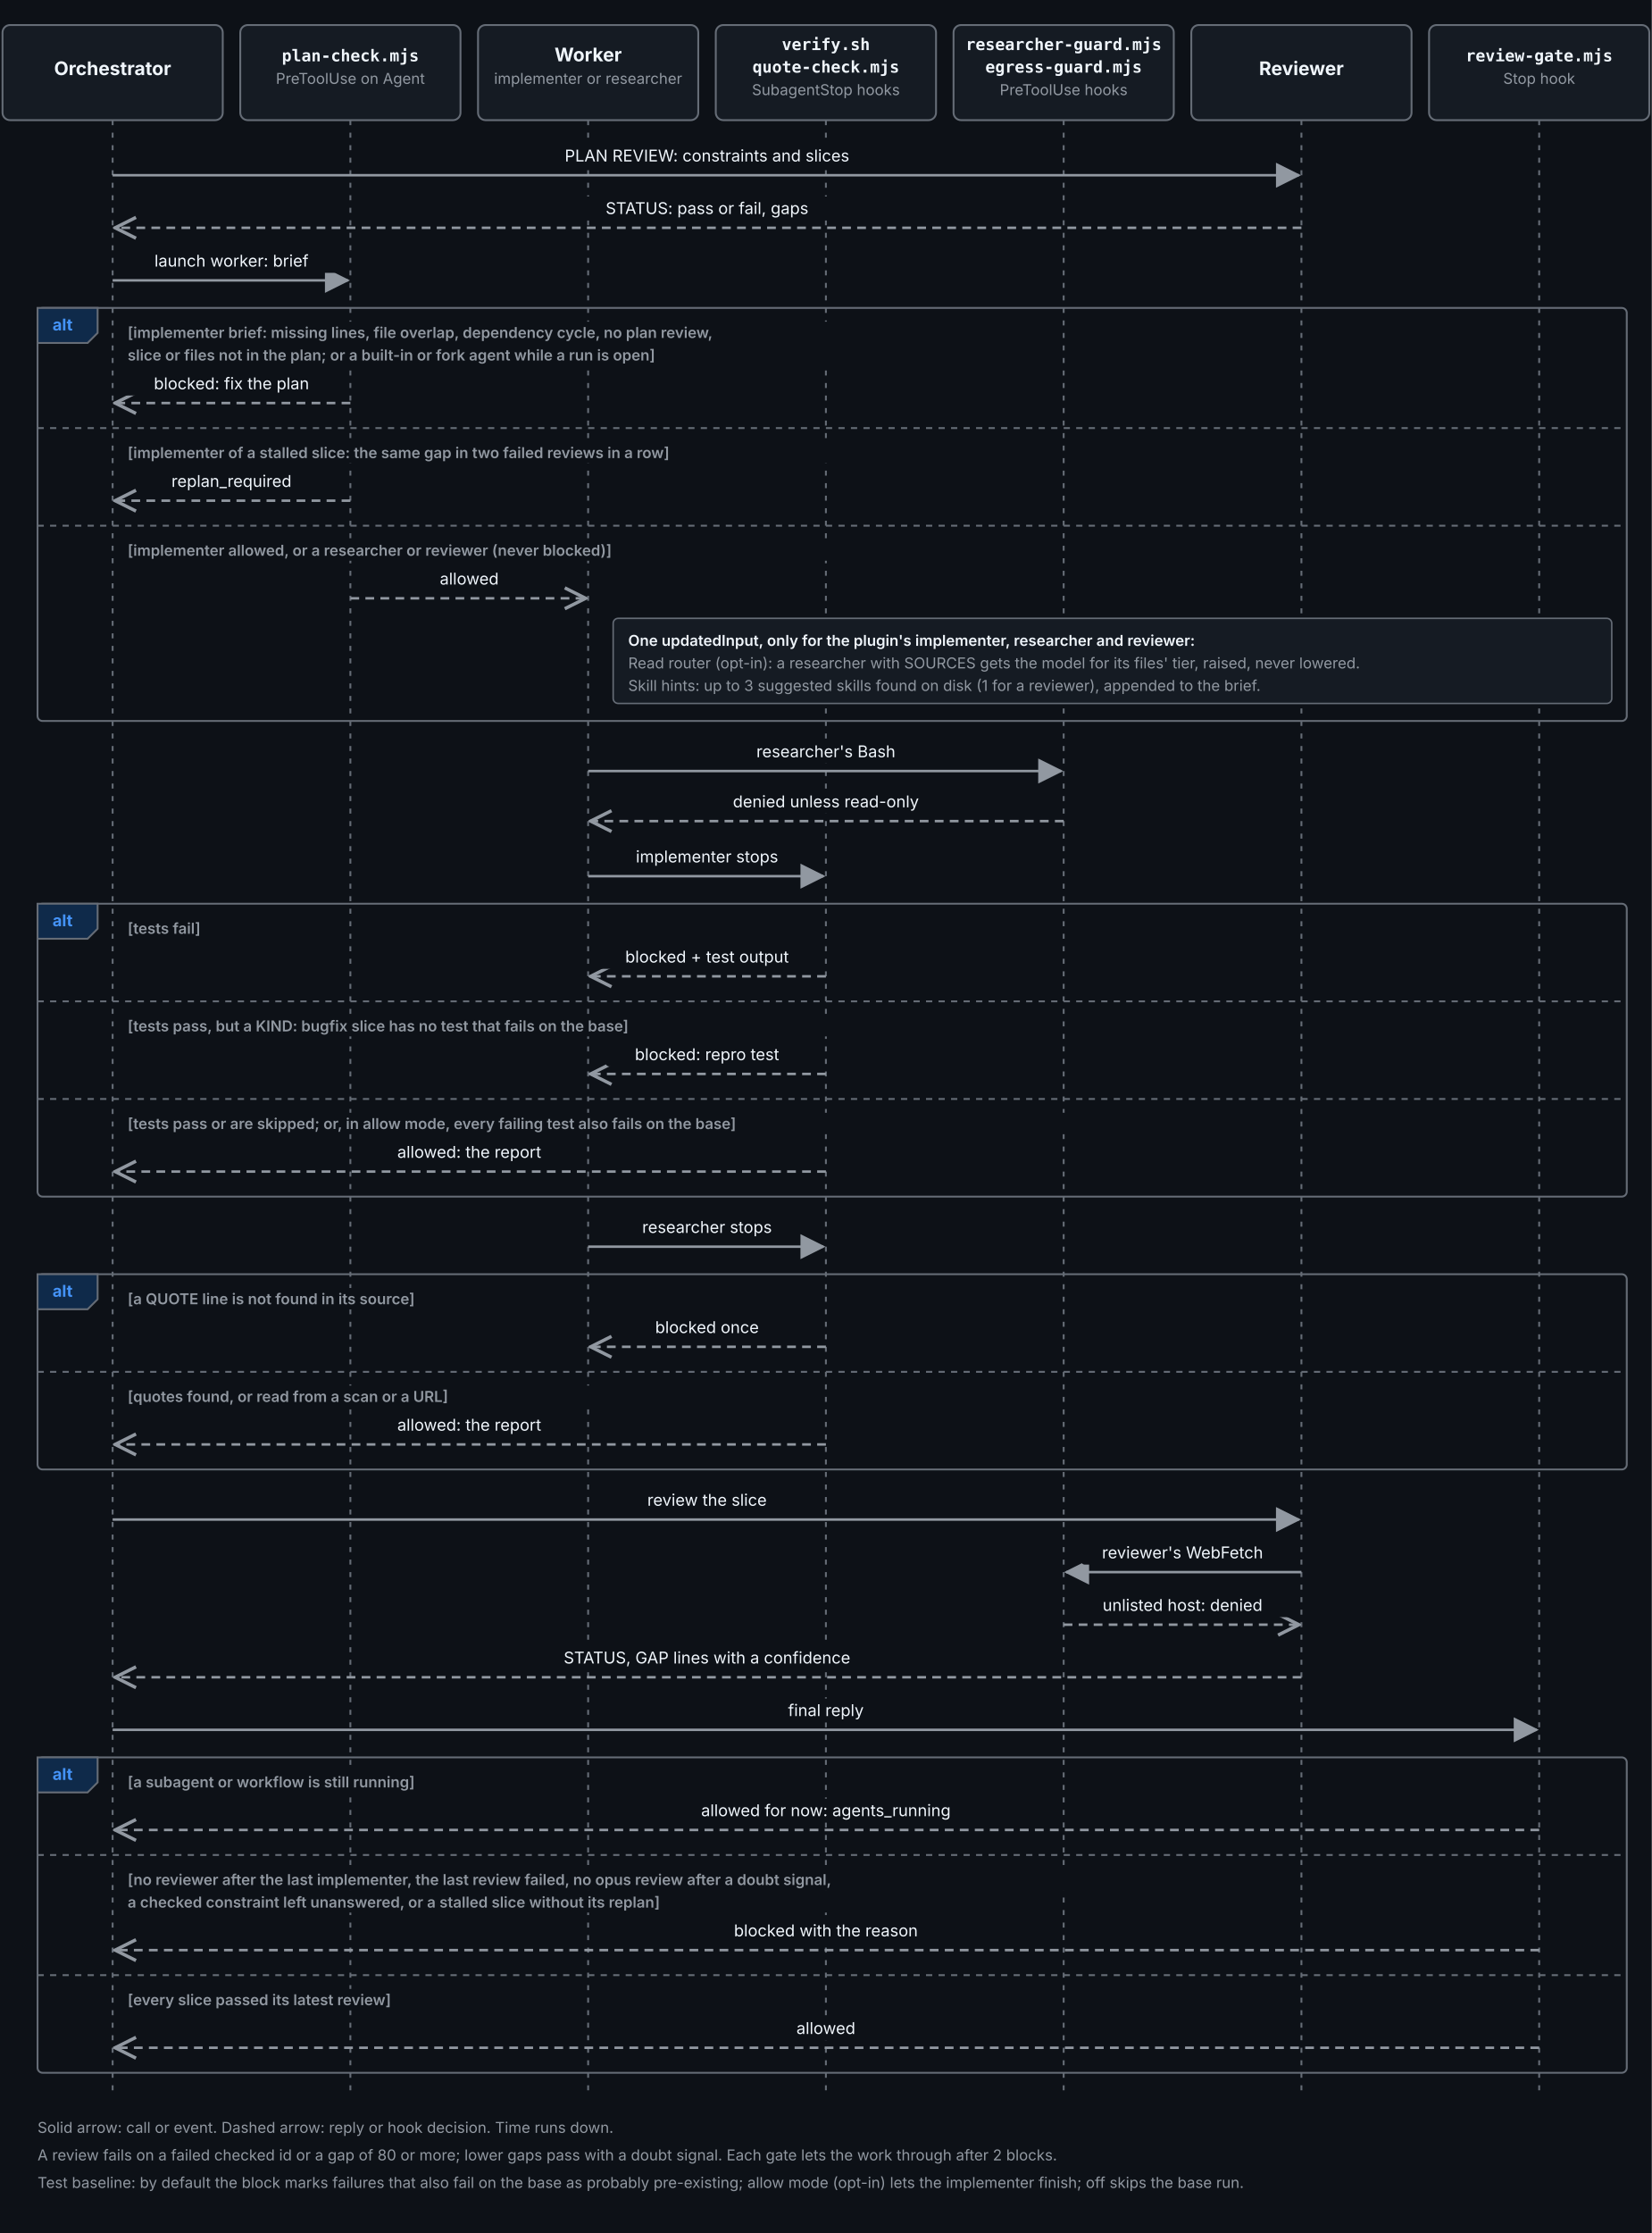
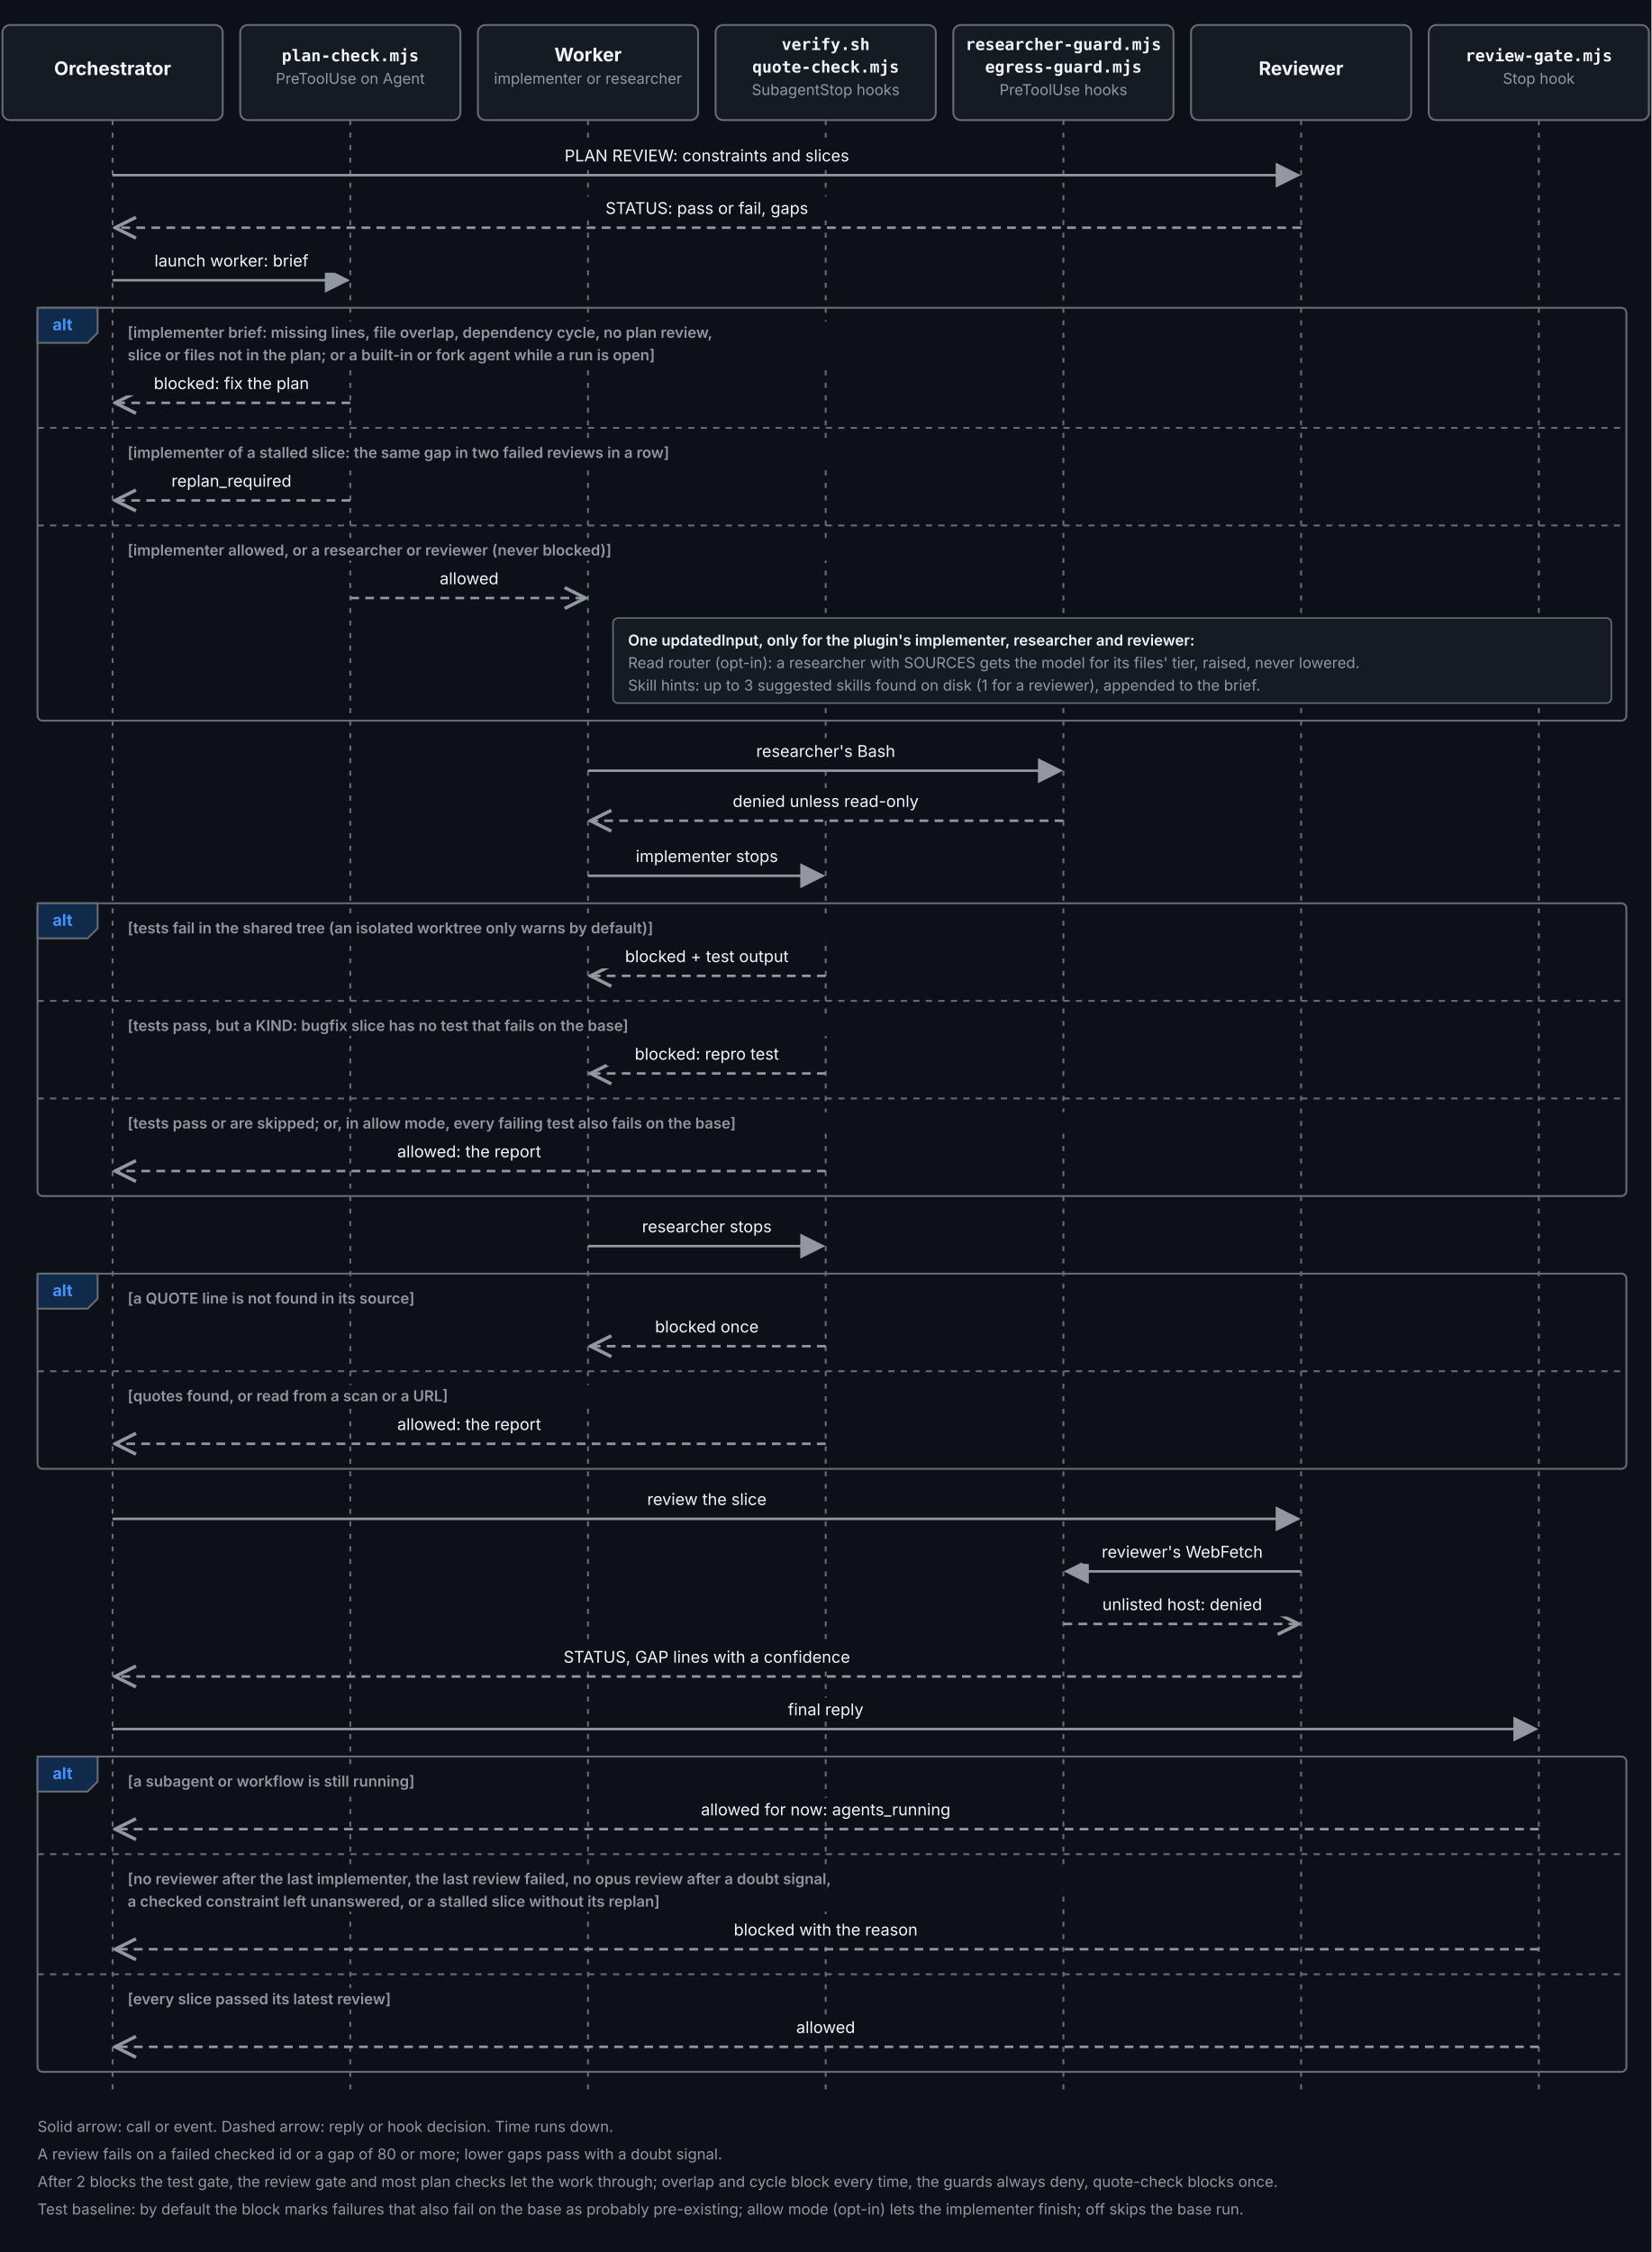
- <svg xmlns="http://www.w3.org/2000/svg" viewBox="0 0 1320 1784" width="1320" height="1784" role="img" aria-labelledby="gates-dark-title gates-dark-desc" font-family="system-ui, -apple-system, Segoe UI, sans-serif">
+ <svg xmlns="http://www.w3.org/2000/svg" viewBox="0 0 1320 1800" width="1320" height="1800" role="img" aria-labelledby="gates-dark-title gates-dark-desc" font-family="system-ui, -apple-system, Segoe UI, sans-serif">
  <defs>
    <marker id="gates-dark-filled" viewBox="0 0 12 12" refX="11" refY="6" markerWidth="10" markerHeight="10" orient="auto">
      <path d="M0 0 L12 6 L0 12 Z" fill="#9198a1" />
    </marker>
    <marker id="gates-dark-open" viewBox="0 0 12 12" refX="11" refY="6" markerWidth="10" markerHeight="10" orient="auto">
      <path d="M1 1 L11 6 L1 11" fill="none" stroke="#9198a1" stroke-width="1.6" />
    </marker>
  </defs>
-   <rect width="1320" height="1784" fill="#0d1117" />
+   <rect width="1320" height="1800" fill="#0d1117" />
  <rect x="30" y="246" width="1270" height="330" rx="4" fill="none" stroke="#656c76" stroke-width="1.5" />
  <path d="M30 246 H78 V266 L70 274 H30 Z" fill="#0f2a4a" stroke="#656c76" stroke-width="1.5" />
  <text x="42" y="264" font-size="13" font-weight="700" fill="#4493f8" text-anchor="start">alt</text>
  <line x1="30" y1="342" x2="1300" y2="342" stroke="#656c76" stroke-width="1.5" stroke-dasharray="5 5" />
  <line x1="30" y1="420" x2="1300" y2="420" stroke="#656c76" stroke-width="1.5" stroke-dasharray="5 5" />
  <rect x="30" y="722" width="1270" height="234" rx="4" fill="none" stroke="#656c76" stroke-width="1.5" />
  <path d="M30 722 H78 V742 L70 750 H30 Z" fill="#0f2a4a" stroke="#656c76" stroke-width="1.5" />
  <text x="42" y="740" font-size="13" font-weight="700" fill="#4493f8" text-anchor="start">alt</text>
  <line x1="30" y1="800" x2="1300" y2="800" stroke="#656c76" stroke-width="1.5" stroke-dasharray="5 5" />
  <line x1="30" y1="878" x2="1300" y2="878" stroke="#656c76" stroke-width="1.5" stroke-dasharray="5 5" />
  <rect x="30" y="1018" width="1270" height="156" rx="4" fill="none" stroke="#656c76" stroke-width="1.5" />
  <path d="M30 1018 H78 V1038 L70 1046 H30 Z" fill="#0f2a4a" stroke="#656c76" stroke-width="1.5" />
  <text x="42" y="1036" font-size="13" font-weight="700" fill="#4493f8" text-anchor="start">alt</text>
  <line x1="30" y1="1096" x2="1300" y2="1096" stroke="#656c76" stroke-width="1.5" stroke-dasharray="5 5" />
  <rect x="30" y="1404" width="1270" height="252" rx="4" fill="none" stroke="#656c76" stroke-width="1.5" />
  <path d="M30 1404 H78 V1424 L70 1432 H30 Z" fill="#0f2a4a" stroke="#656c76" stroke-width="1.5" />
  <text x="42" y="1422" font-size="13" font-weight="700" fill="#4493f8" text-anchor="start">alt</text>
  <line x1="30" y1="1482" x2="1300" y2="1482" stroke="#656c76" stroke-width="1.5" stroke-dasharray="5 5" />
  <line x1="30" y1="1578" x2="1300" y2="1578" stroke="#656c76" stroke-width="1.5" stroke-dasharray="5 5" />
  <line x1="90" y1="96" x2="90" y2="1676" stroke="#656c76" stroke-width="1.5" stroke-dasharray="4 6" />
  <line x1="280" y1="96" x2="280" y2="1676" stroke="#656c76" stroke-width="1.5" stroke-dasharray="4 6" />
  <line x1="470" y1="96" x2="470" y2="1676" stroke="#656c76" stroke-width="1.5" stroke-dasharray="4 6" />
  <line x1="660" y1="96" x2="660" y2="1676" stroke="#656c76" stroke-width="1.5" stroke-dasharray="4 6" />
  <line x1="850" y1="96" x2="850" y2="1676" stroke="#656c76" stroke-width="1.5" stroke-dasharray="4 6" />
  <line x1="1040" y1="96" x2="1040" y2="1676" stroke="#656c76" stroke-width="1.5" stroke-dasharray="4 6" />
  <line x1="1230" y1="96" x2="1230" y2="1676" stroke="#656c76" stroke-width="1.5" stroke-dasharray="4 6" />
  <rect x="2" y="20" width="176" height="76" rx="6" fill="#151b23" stroke="#656c76" stroke-width="1.5" />
  <text x="90" y="60" font-size="15" font-weight="700" fill="#f0f6fc" text-anchor="middle">Orchestrator</text>
  <rect x="192" y="20" width="176" height="76" rx="6" fill="#151b23" stroke="#656c76" stroke-width="1.5" />
  <text x="280" y="49" font-size="13" font-weight="700" fill="#f0f6fc" text-anchor="middle" font-family="ui-monospace, SFMono-Regular, Menlo, Consolas, monospace">plan-check.mjs</text>
  <text x="280" y="67" font-size="12" font-weight="400" fill="#9198a1" text-anchor="middle">PreToolUse on Agent</text>
  <rect x="382" y="20" width="176" height="76" rx="6" fill="#151b23" stroke="#656c76" stroke-width="1.5" />
  <text x="470" y="49" font-size="15" font-weight="700" fill="#f0f6fc" text-anchor="middle">Worker</text>
  <text x="470" y="67" font-size="12" font-weight="400" fill="#9198a1" text-anchor="middle">implementer or researcher</text>
  <rect x="572" y="20" width="176" height="76" rx="6" fill="#151b23" stroke="#656c76" stroke-width="1.5" />
  <text x="660" y="40" font-size="13" font-weight="700" fill="#f0f6fc" text-anchor="middle" font-family="ui-monospace, SFMono-Regular, Menlo, Consolas, monospace">verify.sh</text>
  <text x="660" y="58" font-size="13" font-weight="700" fill="#f0f6fc" text-anchor="middle" font-family="ui-monospace, SFMono-Regular, Menlo, Consolas, monospace">quote-check.mjs</text>
  <text x="660" y="76" font-size="12" font-weight="400" fill="#9198a1" text-anchor="middle">SubagentStop hooks</text>
  <rect x="762" y="20" width="176" height="76" rx="6" fill="#151b23" stroke="#656c76" stroke-width="1.5" />
  <text x="850" y="40" font-size="13" font-weight="700" fill="#f0f6fc" text-anchor="middle" font-family="ui-monospace, SFMono-Regular, Menlo, Consolas, monospace">researcher-guard.mjs</text>
  <text x="850" y="58" font-size="13" font-weight="700" fill="#f0f6fc" text-anchor="middle" font-family="ui-monospace, SFMono-Regular, Menlo, Consolas, monospace">egress-guard.mjs</text>
  <text x="850" y="76" font-size="12" font-weight="400" fill="#9198a1" text-anchor="middle">PreToolUse hooks</text>
  <rect x="952" y="20" width="176" height="76" rx="6" fill="#151b23" stroke="#656c76" stroke-width="1.5" />
  <text x="1040" y="60" font-size="15" font-weight="700" fill="#f0f6fc" text-anchor="middle">Reviewer</text>
  <rect x="1142" y="20" width="176" height="76" rx="6" fill="#151b23" stroke="#656c76" stroke-width="1.5" />
  <text x="1230" y="49" font-size="13" font-weight="700" fill="#f0f6fc" text-anchor="middle" font-family="ui-monospace, SFMono-Regular, Menlo, Consolas, monospace">review-gate.mjs</text>
  <text x="1230" y="67" font-size="12" font-weight="400" fill="#9198a1" text-anchor="middle">Stop hook</text>
  <line x1="90" y1="140" x2="1038" y2="140" stroke="#9198a1" stroke-width="2" marker-end="url(#gates-dark-filled)" />
  <rect x="421.5" y="115" width="287.0" height="19" rx="3" fill="#0d1117" />
  <text x="565.0" y="129" font-size="13" font-weight="400" fill="#f0f6fc" text-anchor="middle">PLAN REVIEW: constraints and slices</text>
  <line x1="1040" y1="182" x2="92" y2="182" stroke="#9198a1" stroke-width="2" marker-end="url(#gates-dark-open)" stroke-dasharray="7 5" />
  <rect x="456.6" y="157" width="216.8" height="19" rx="3" fill="#0d1117" />
  <text x="565.0" y="171" font-size="13" font-weight="400" fill="#f0f6fc" text-anchor="middle">STATUS: pass or fail, gaps</text>
  <line x1="90" y1="224" x2="278" y2="224" stroke="#9198a1" stroke-width="2" marker-end="url(#gates-dark-filled)" />
  <rect x="100.0" y="199" width="170.0" height="19" rx="3" fill="#0d1117" />
  <text x="185.0" y="213" font-size="13" font-weight="400" fill="#f0f6fc" text-anchor="middle">launch worker: brief</text>
  <rect x="98" y="257" width="721.2" height="17" rx="3" fill="#0d1117" />
  <text x="102" y="270" font-size="12" font-weight="600" fill="#9198a1" text-anchor="start">[implementer brief: missing lines, file overlap, dependency cycle, no plan review,</text>
  <rect x="98" y="275" width="712.6" height="17" rx="3" fill="#0d1117" />
  <text x="102" y="288" font-size="12" font-weight="600" fill="#9198a1" text-anchor="start"> slice or files not in the plan; or a built-in or fork agent while a run is open]</text>
  <line x1="280" y1="322" x2="92" y2="322" stroke="#9198a1" stroke-width="2" marker-end="url(#gates-dark-open)" stroke-dasharray="7 5" />
  <rect x="96.1" y="297" width="177.8" height="19" rx="3" fill="#0d1117" />
  <text x="185.0" y="311" font-size="13" font-weight="400" fill="#f0f6fc" text-anchor="middle">blocked: fix the plan</text>
  <rect x="98" y="353" width="678.2" height="17" rx="3" fill="#0d1117" />
  <text x="102" y="366" font-size="12" font-weight="600" fill="#9198a1" text-anchor="start">[implementer of a stalled slice: the same gap in two failed reviews in a row]</text>
  <line x1="280" y1="400" x2="92" y2="400" stroke="#9198a1" stroke-width="2" marker-end="url(#gates-dark-open)" stroke-dasharray="7 5" />
  <rect x="119.5" y="375" width="131.0" height="19" rx="3" fill="#0d1117" />
  <text x="185.0" y="389" font-size="13" font-weight="400" fill="#f0f6fc" text-anchor="middle">replan_required</text>
  <rect x="98" y="431" width="583.6" height="17" rx="3" fill="#0d1117" />
  <text x="102" y="444" font-size="12" font-weight="600" fill="#9198a1" text-anchor="start">[implementer allowed, or a researcher or reviewer (never blocked)]</text>
  <line x1="280" y1="478" x2="468" y2="478" stroke="#9198a1" stroke-width="2" marker-end="url(#gates-dark-open)" stroke-dasharray="7 5" />
  <rect x="340.7" y="453" width="68.6" height="19" rx="3" fill="#0d1117" />
  <text x="375.0" y="467" font-size="13" font-weight="400" fill="#f0f6fc" text-anchor="middle">allowed</text>
  <rect x="490" y="494" width="798" height="68" rx="4" fill="#151b23" stroke="#656c76" stroke-width="1.2" />
  <text x="502" y="516" font-size="12" font-weight="600" fill="#f0f6fc" text-anchor="start">One updatedInput, only for the plugin's implementer, researcher and reviewer:</text>
  <text x="502" y="534" font-size="12" font-weight="400" fill="#9198a1" text-anchor="start">Read router (opt-in): a researcher with SOURCES gets the model for its files' tier, raised, never lowered.</text>
  <text x="502" y="552" font-size="12" font-weight="400" fill="#9198a1" text-anchor="start">Skill hints: up to 3 suggested skills found on disk (1 for a reviewer), appended to the brief.</text>
  <line x1="470" y1="616" x2="848" y2="616" stroke="#9198a1" stroke-width="2" marker-end="url(#gates-dark-filled)" />
  <rect x="586.7" y="591" width="146.6" height="19" rx="3" fill="#0d1117" />
  <text x="660.0" y="605" font-size="13" font-weight="400" fill="#f0f6fc" text-anchor="middle">researcher's Bash</text>
  <line x1="850" y1="656" x2="472" y2="656" stroke="#9198a1" stroke-width="2" marker-end="url(#gates-dark-open)" stroke-dasharray="7 5" />
  <rect x="563.3" y="631" width="193.4" height="19" rx="3" fill="#0d1117" />
  <text x="660.0" y="645" font-size="13" font-weight="400" fill="#f0f6fc" text-anchor="middle">denied unless read-only</text>
  <line x1="470" y1="700" x2="658" y2="700" stroke="#9198a1" stroke-width="2" marker-end="url(#gates-dark-filled)" />
  <rect x="491.7" y="675" width="146.6" height="19" rx="3" fill="#0d1117" />
  <text x="565.0" y="689" font-size="13" font-weight="400" fill="#f0f6fc" text-anchor="middle">implementer stops</text>
-   <rect x="98" y="733" width="119.2" height="17" rx="3" fill="#0d1117" />
-   <text x="102" y="746" font-size="12" font-weight="600" fill="#9198a1" text-anchor="start">[tests fail]</text>
+   <rect x="98" y="733" width="669.6" height="17" rx="3" fill="#0d1117" />
+   <text x="102" y="746" font-size="12" font-weight="600" fill="#9198a1" text-anchor="start">[tests fail in the shared tree (an isolated worktree only warns by default)]</text>
  <line x1="660" y1="780" x2="472" y2="780" stroke="#9198a1" stroke-width="2" marker-end="url(#gates-dark-open)" stroke-dasharray="7 5" />
  <rect x="476.1" y="755" width="177.8" height="19" rx="3" fill="#0d1117" />
  <text x="565.0" y="769" font-size="13" font-weight="400" fill="#f0f6fc" text-anchor="middle">blocked + test output</text>
  <rect x="98" y="811" width="643.8" height="17" rx="3" fill="#0d1117" />
  <text x="102" y="824" font-size="12" font-weight="600" fill="#9198a1" text-anchor="start">[tests pass, but a KIND: bugfix slice has no test that fails on the base]</text>
  <line x1="660" y1="858" x2="472" y2="858" stroke="#9198a1" stroke-width="2" marker-end="url(#gates-dark-open)" stroke-dasharray="7 5" />
  <rect x="483.9" y="833" width="162.2" height="19" rx="3" fill="#0d1117" />
  <text x="565.0" y="847" font-size="13" font-weight="400" fill="#f0f6fc" text-anchor="middle">blocked: repro test</text>
  <rect x="98" y="889" width="781.4" height="17" rx="3" fill="#0d1117" />
  <text x="102" y="902" font-size="12" font-weight="600" fill="#9198a1" text-anchor="start">[tests pass or are skipped; or, in allow mode, every failing test also fails on the base]</text>
  <line x1="660" y1="936" x2="92" y2="936" stroke="#9198a1" stroke-width="2" marker-end="url(#gates-dark-open)" stroke-dasharray="7 5" />
  <rect x="293.9" y="911" width="162.2" height="19" rx="3" fill="#0d1117" />
  <text x="375.0" y="925" font-size="13" font-weight="400" fill="#f0f6fc" text-anchor="middle">allowed: the report</text>
  <line x1="470" y1="996" x2="658" y2="996" stroke="#9198a1" stroke-width="2" marker-end="url(#gates-dark-filled)" />
  <rect x="495.6" y="971" width="138.8" height="19" rx="3" fill="#0d1117" />
  <text x="565.0" y="985" font-size="13" font-weight="400" fill="#f0f6fc" text-anchor="middle">researcher stops</text>
  <rect x="98" y="1029" width="368.6" height="17" rx="3" fill="#0d1117" />
  <text x="102" y="1042" font-size="12" font-weight="600" fill="#9198a1" text-anchor="start">[a QUOTE line is not found in its source]</text>
  <line x1="660" y1="1076" x2="472" y2="1076" stroke="#9198a1" stroke-width="2" marker-end="url(#gates-dark-open)" stroke-dasharray="7 5" />
  <rect x="511.2" y="1051" width="107.6" height="19" rx="3" fill="#0d1117" />
  <text x="565.0" y="1065" font-size="13" font-weight="400" fill="#f0f6fc" text-anchor="middle">blocked once</text>
  <rect x="98" y="1107" width="394.4" height="17" rx="3" fill="#0d1117" />
  <text x="102" y="1120" font-size="12" font-weight="600" fill="#9198a1" text-anchor="start">[quotes found, or read from a scan or a URL]</text>
  <line x1="660" y1="1154" x2="92" y2="1154" stroke="#9198a1" stroke-width="2" marker-end="url(#gates-dark-open)" stroke-dasharray="7 5" />
  <rect x="293.9" y="1129" width="162.2" height="19" rx="3" fill="#0d1117" />
  <text x="375.0" y="1143" font-size="13" font-weight="400" fill="#f0f6fc" text-anchor="middle">allowed: the report</text>
  <line x1="90" y1="1214" x2="1038" y2="1214" stroke="#9198a1" stroke-width="2" marker-end="url(#gates-dark-filled)" />
  <rect x="495.6" y="1189" width="138.8" height="19" rx="3" fill="#0d1117" />
  <text x="565.0" y="1203" font-size="13" font-weight="400" fill="#f0f6fc" text-anchor="middle">review the slice</text>
  <line x1="1040" y1="1256" x2="852" y2="1256" stroke="#9198a1" stroke-width="2" marker-end="url(#gates-dark-filled)" />
  <rect x="863.9" y="1231" width="162.2" height="19" rx="3" fill="#0d1117" />
  <text x="945.0" y="1245" font-size="13" font-weight="400" fill="#f0f6fc" text-anchor="middle">reviewer's WebFetch</text>
  <line x1="850" y1="1298" x2="1038" y2="1298" stroke="#9198a1" stroke-width="2" marker-end="url(#gates-dark-open)" stroke-dasharray="7 5" />
  <rect x="856.1" y="1273" width="177.8" height="19" rx="3" fill="#0d1117" />
  <text x="945.0" y="1287" font-size="13" font-weight="400" fill="#f0f6fc" text-anchor="middle">unlisted host: denied</text>
  <line x1="1040" y1="1340" x2="92" y2="1340" stroke="#9198a1" stroke-width="2" marker-end="url(#gates-dark-open)" stroke-dasharray="7 5" />
  <rect x="421.5" y="1315" width="287.0" height="19" rx="3" fill="#0d1117" />
  <text x="565.0" y="1329" font-size="13" font-weight="400" fill="#f0f6fc" text-anchor="middle">STATUS, GAP lines with a confidence</text>
  <line x1="90" y1="1382" x2="1228" y2="1382" stroke="#9198a1" stroke-width="2" marker-end="url(#gates-dark-filled)" />
  <rect x="610.1" y="1357" width="99.8" height="19" rx="3" fill="#0d1117" />
  <text x="660.0" y="1371" font-size="13" font-weight="400" fill="#f0f6fc" text-anchor="middle">final reply</text>
  <rect x="98" y="1415" width="368.6" height="17" rx="3" fill="#0d1117" />
  <text x="102" y="1428" font-size="12" font-weight="600" fill="#9198a1" text-anchor="start">[a subagent or workflow is still running]</text>
  <line x1="1230" y1="1462" x2="92" y2="1462" stroke="#9198a1" stroke-width="2" marker-end="url(#gates-dark-open)" stroke-dasharray="7 5" />
  <rect x="532.1" y="1437" width="255.8" height="19" rx="3" fill="#0d1117" />
  <text x="660.0" y="1451" font-size="13" font-weight="400" fill="#f0f6fc" text-anchor="middle">allowed for now: agents_running</text>
  <rect x="98" y="1493" width="884.6" height="17" rx="3" fill="#0d1117" />
  <text x="102" y="1506" font-size="12" font-weight="600" fill="#9198a1" text-anchor="start">[no reviewer after the last implementer, the last review failed, no opus review after a doubt signal,</text>
  <rect x="98" y="1511" width="678.2" height="17" rx="3" fill="#0d1117" />
  <text x="102" y="1524" font-size="12" font-weight="600" fill="#9198a1" text-anchor="start"> a checked constraint left unanswered, or a stalled slice without its replan]</text>
  <line x1="1230" y1="1558" x2="92" y2="1558" stroke="#9198a1" stroke-width="2" marker-end="url(#gates-dark-open)" stroke-dasharray="7 5" />
  <rect x="563.3" y="1533" width="193.4" height="19" rx="3" fill="#0d1117" />
  <text x="660.0" y="1547" font-size="13" font-weight="400" fill="#f0f6fc" text-anchor="middle">blocked with the reason</text>
  <rect x="98" y="1589" width="342.8" height="17" rx="3" fill="#0d1117" />
  <text x="102" y="1602" font-size="12" font-weight="600" fill="#9198a1" text-anchor="start">[every slice passed its latest review]</text>
  <line x1="1230" y1="1636" x2="92" y2="1636" stroke="#9198a1" stroke-width="2" marker-end="url(#gates-dark-open)" stroke-dasharray="7 5" />
  <rect x="625.7" y="1611" width="68.6" height="19" rx="3" fill="#0d1117" />
  <text x="660.0" y="1625" font-size="13" font-weight="400" fill="#f0f6fc" text-anchor="middle">allowed</text>
  <text x="30" y="1704" font-size="12" font-weight="400" fill="#9198a1" text-anchor="start">Solid arrow: call or event. Dashed arrow: reply or hook decision. Time runs down.</text>
-   <text x="30" y="1726" font-size="12" font-weight="400" fill="#9198a1" text-anchor="start">A review fails on a failed checked id or a gap of 80 or more; lower gaps pass with a doubt signal. Each gate lets the work through after 2 blocks.</text>
-   <text x="30" y="1748" font-size="12" font-weight="400" fill="#9198a1" text-anchor="start">Test baseline: by default the block marks failures that also fail on the base as probably pre-existing; allow mode (opt-in) lets the implementer finish; off skips the base run.</text>
+   <text x="30" y="1726" font-size="12" font-weight="400" fill="#9198a1" text-anchor="start">A review fails on a failed checked id or a gap of 80 or more; lower gaps pass with a doubt signal.</text>
+   <text x="30" y="1748" font-size="12" font-weight="400" fill="#9198a1" text-anchor="start">After 2 blocks the test gate, the review gate and most plan checks let the work through; overlap and cycle block every time, the guards always deny, quote-check blocks once.</text>
+   <text x="30" y="1770" font-size="12" font-weight="400" fill="#9198a1" text-anchor="start">Test baseline: by default the block marks failures that also fail on the base as probably pre-existing; allow mode (opt-in) lets the implementer finish; off skips the base run.</text>
</svg>
